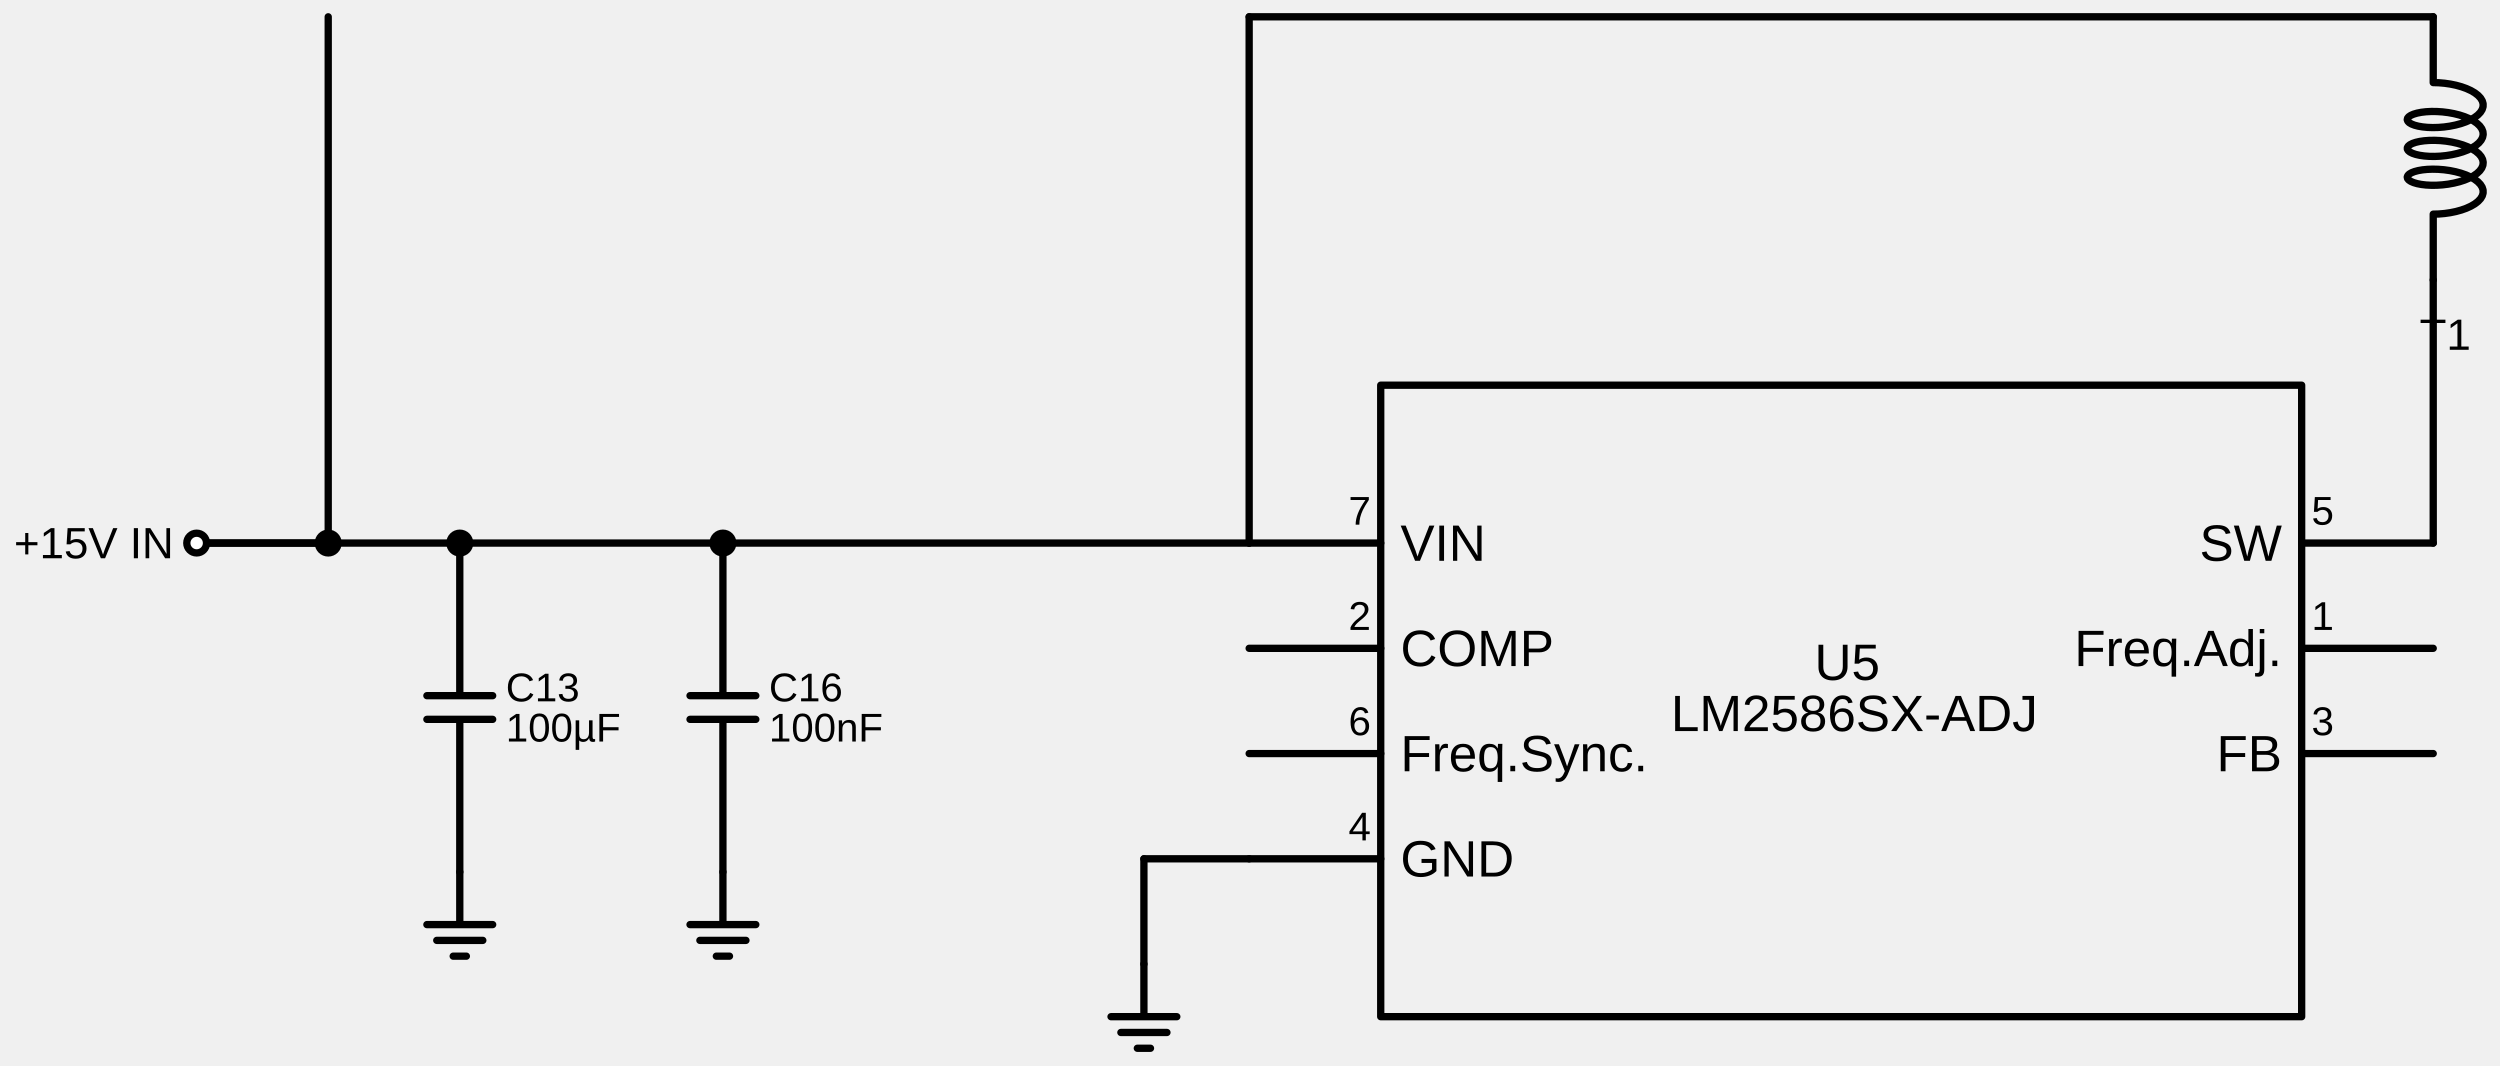
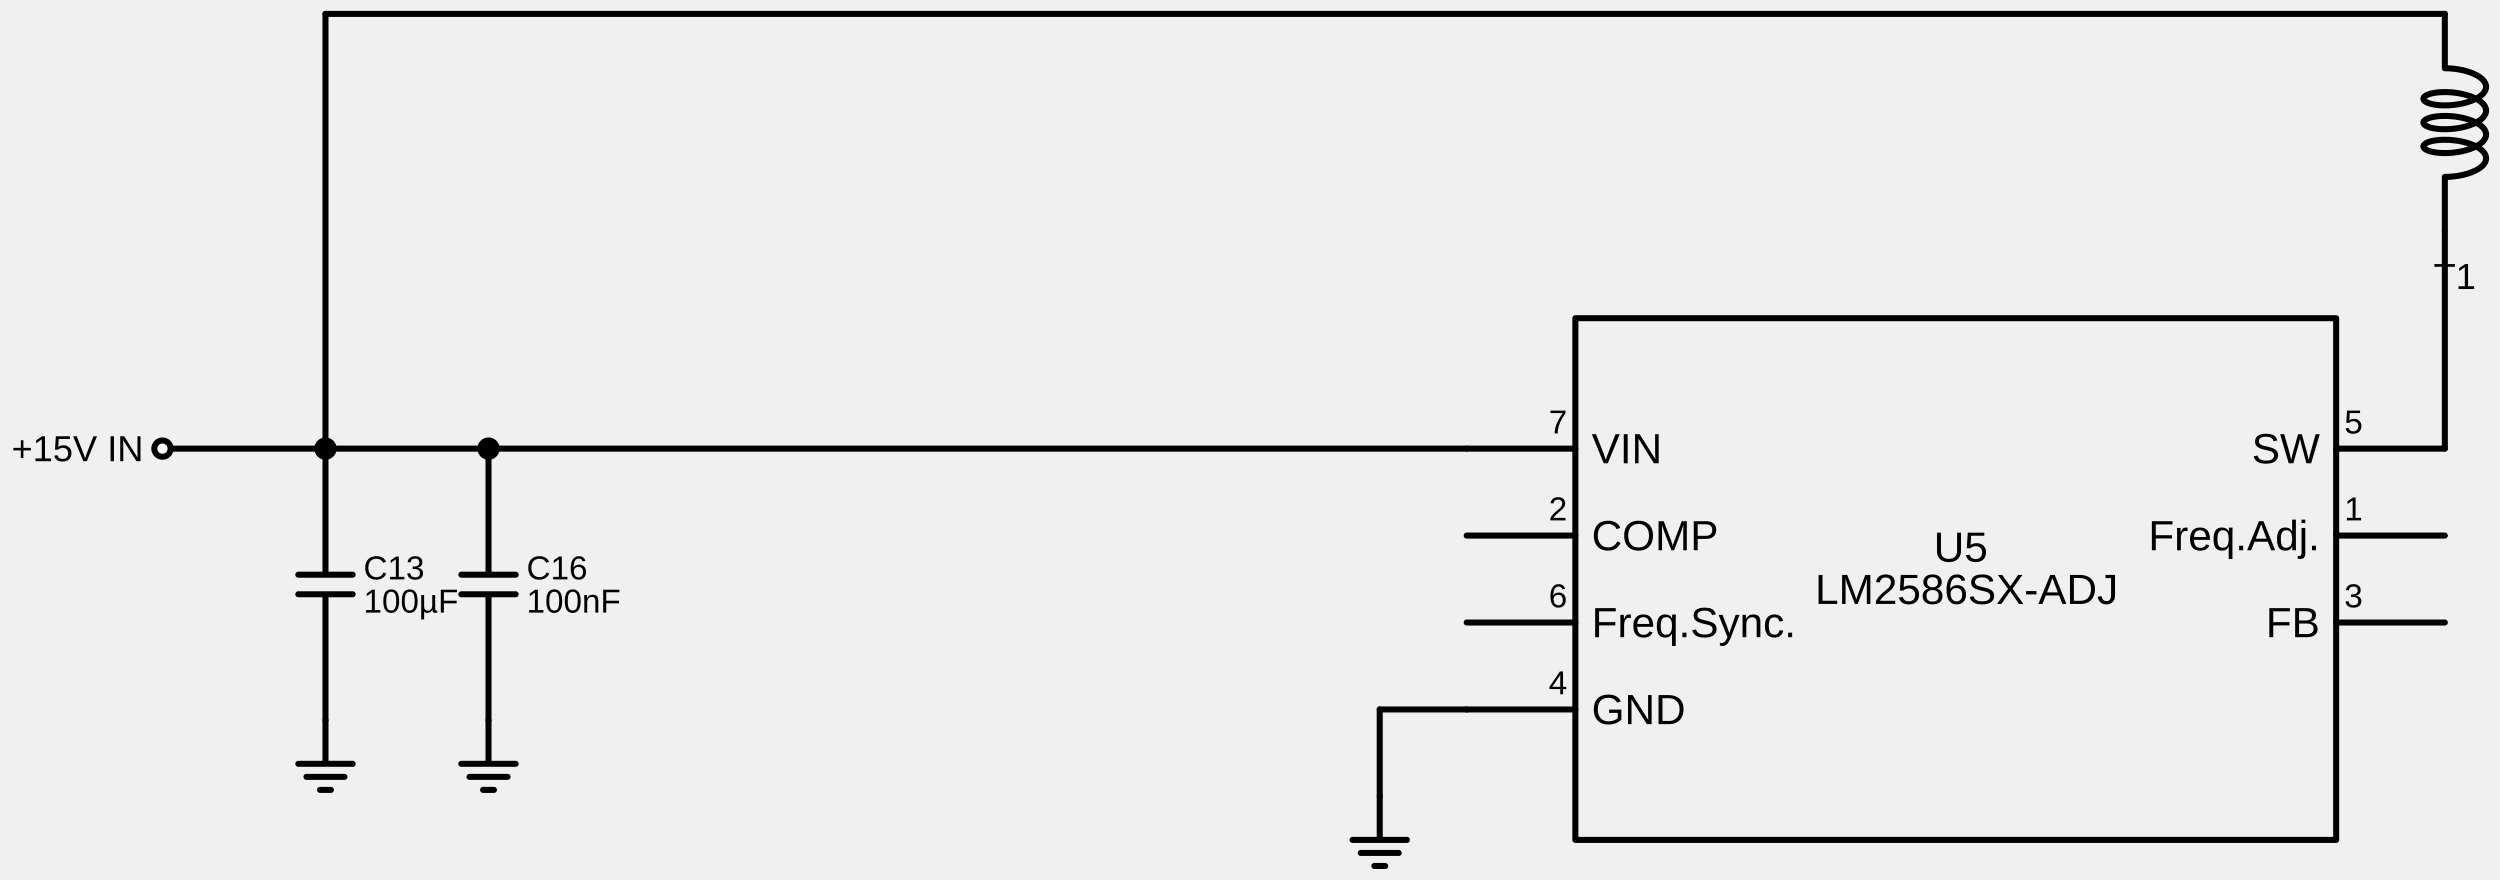
- <svg xmlns="http://www.w3.org/2000/svg" xml:lang="en" height="291.44pt" width="684.084pt" viewBox="-53.812 -148.6 684.084 291.44">
-   <path d="M 0.0,-0.0 L 18.0,-0.0 L 36.0,-0.0" style="stroke:black;fill:none;stroke-width:2.0;stroke-dasharray:-;stroke-linecap:round;stroke-linejoin:round;" />
-   <path d="M 36.0,-0.0 L 36,-72.0 L 36,-144.0" style="stroke:black;fill:none;stroke-width:2.0;stroke-dasharray:-;stroke-linecap:round;stroke-linejoin:round;" />
-   <path d="M 0.0,-0.0 L 36.0,-0.0 L 72.0,-0.0" style="stroke:black;fill:none;stroke-width:2.0;stroke-dasharray:-;stroke-linecap:round;stroke-linejoin:round;" />
-   <path d="M 72.0,-0.0 L 72,41.76 M 81.0,41.76 L 63,41.76 M 81,48.24 L 63,48.24 M 72,48.24 L 72,90.0" style="stroke:black;fill:none;stroke-width:2.0;stroke-dasharray:-;stroke-linecap:round;stroke-linejoin:round;" />
-   <path d="M 72,90.0 L 72,104.4 L 63,104.4 L 81,104.4 M 65.7,108.72 L 78.3,108.72 M 70.2,113.04 L 73.8,113.04" style="stroke:black;fill:none;stroke-width:2.0;stroke-dasharray:-;stroke-linecap:round;stroke-linejoin:round;" />
-   <path d="M 72.0,-0.0 L 108.0,-0.0 L 144.0,-0.0" style="stroke:black;fill:none;stroke-width:2.0;stroke-dasharray:-;stroke-linecap:round;stroke-linejoin:round;" />
-   <path d="M 144.0,-0.0 L 144.0,41.76 M 153.0,41.76 L 135.0,41.76 M 153.0,48.24 L 135.0,48.24 M 144,48.24 L 144,90.0" style="stroke:black;fill:none;stroke-width:2.0;stroke-dasharray:-;stroke-linecap:round;stroke-linejoin:round;" />
-   <path d="M 144,90.0 L 144,104.4 L 135,104.4 L 153.0,104.4 M 137.7,108.72 L 150.3,108.72 M 142.2,113.04 L 145.8,113.04" style="stroke:black;fill:none;stroke-width:2.0;stroke-dasharray:-;stroke-linecap:round;stroke-linejoin:round;" />
-   <path d="M 144.0,-0.0 L 216.0,-0.0 L 288.0,-0.0" style="stroke:black;fill:none;stroke-width:2.0;stroke-dasharray:-;stroke-linecap:round;stroke-linejoin:round;" />
-   <path d="M 324.0,129.6 L 576.0,129.6 L 576.0,-43.2 L 324.0,-43.2 L 324.0,129.6" style="stroke:black;fill:none;stroke-width:2.0;stroke-dasharray:-;stroke-linecap:round;stroke-linejoin:round;" />
-   <path d="M 324.0,-0.0 L 288.0,-0.0" style="stroke:black;fill:none;stroke-width:2.0;stroke-dasharray:-;stroke-linecap:round;stroke-linejoin:round;" />
-   <path d="M 324.0,28.8 L 288.0,28.8" style="stroke:black;fill:none;stroke-width:2.0;stroke-dasharray:-;stroke-linecap:round;stroke-linejoin:round;" />
-   <path d="M 324.0,57.6 L 288.0,57.6" style="stroke:black;fill:none;stroke-width:2.0;stroke-dasharray:-;stroke-linecap:round;stroke-linejoin:round;" />
-   <path d="M 324.0,86.4 L 288.0,86.4" style="stroke:black;fill:none;stroke-width:2.0;stroke-dasharray:-;stroke-linecap:round;stroke-linejoin:round;" />
-   <path d="M 576.0,-0.0 L 612.0,-0.0" style="stroke:black;fill:none;stroke-width:2.0;stroke-dasharray:-;stroke-linecap:round;stroke-linejoin:round;" />
-   <path d="M 576.0,28.8 L 612.0,28.8" style="stroke:black;fill:none;stroke-width:2.0;stroke-dasharray:-;stroke-linecap:round;stroke-linejoin:round;" />
-   <path d="M 576.0,57.6 L 612.0,57.6" style="stroke:black;fill:none;stroke-width:2.0;stroke-dasharray:-;stroke-linecap:round;stroke-linejoin:round;" />
-   <path d="M 288.0,86.4 L 273.6,86.4 L 259.2,86.4" style="stroke:black;fill:none;stroke-width:2.0;stroke-dasharray:-;stroke-linecap:round;stroke-linejoin:round;" />
-   <path d="M 259.2,86.4 L 259.2,100.8 L 259.2,115.2" style="stroke:black;fill:none;stroke-width:2.0;stroke-dasharray:-;stroke-linecap:round;stroke-linejoin:round;" />
-   <path d="M 259.2,115.2 L 259.2,129.6 L 250.2,129.6 L 268.2,129.6 M 252.9,133.92 L 265.5,133.92 M 257.4,138.24 L 261.0,138.24" style="stroke:black;fill:none;stroke-width:2.0;stroke-dasharray:-;stroke-linecap:round;stroke-linejoin:round;" />
-   <path d="M 288.0,-0.0 L 288.0,-72.0 L 288.0,-144.0" style="stroke:black;fill:none;stroke-width:2.0;stroke-dasharray:-;stroke-linecap:round;stroke-linejoin:round;" />
-   <path d="M 288.0,-144.0 L 450.0,-144.0 L 612.0,-144.0" style="stroke:black;fill:none;stroke-width:2.0;stroke-dasharray:-;stroke-linecap:round;stroke-linejoin:round;" />
-   <path d="M 612.0,-144.0 L 612.0,-126.0 L 613.53,-125.956 L 615.101,-125.821 L 616.675,-125.595 L 618.218,-125.278 L 619.693,-124.873 L 621.066,-124.385 L 622.306,-123.821 L 623.385,-123.189 L 624.276,-122.5 L 624.961,-121.765 L 625.423,-120.996 L 625.651,-120.208 L 625.64,-119.413 L 625.391,-118.626 L 624.909,-117.86 L 624.206,-117.128 L 623.296,-116.444 L 622.203,-115.818 L 620.95,-115.26 L 619.566,-114.779 L 618.084,-114.382 L 616.537,-114.072 L 614.961,-113.854 L 613.393,-113.728 L 611.868,-113.691 L 610.422,-113.742 L 609.087,-113.873 L 607.896,-114.078 L 606.874,-114.347 L 606.047,-114.67 L 605.431,-115.036 L 605.043,-115.43 L 604.891,-115.84 L 604.978,-116.252 L 605.302,-116.653 L 605.856,-117.027 L 606.627,-117.363 L 607.598,-117.648 L 608.745,-117.872 L 610.043,-118.024 L 611.462,-118.097 L 612.968,-118.085 L 614.528,-117.984 L 616.106,-117.791 L 617.664,-117.506 L 619.168,-117.133 L 620.582,-116.674 L 621.874,-116.137 L 623.014,-115.528 L 623.976,-114.859 L 624.738,-114.139 L 625.282,-113.381 L 625.596,-112.598 L 625.672,-111.804 L 625.509,-111.013 L 625.11,-110.237 L 624.486,-109.492 L 623.649,-108.789 L 622.619,-108.14 L 621.421,-107.557 L 620.081,-107.047 L 618.631,-106.619 L 617.103,-106.277 L 615.534,-106.026 L 613.958,-105.866 L 612.414,-105.797 L 610.935,-105.817 L 609.557,-105.919 L 608.31,-106.098 L 607.224,-106.345 L 606.323,-106.65 L 605.629,-107.002 L 605.157,-107.387 L 604.918,-107.793 L 604.918,-108.207 L 605.157,-108.613 L 605.629,-108.998 L 606.323,-109.35 L 607.224,-109.655 L 608.31,-109.902 L 609.557,-110.081 L 610.935,-110.183 L 612.414,-110.203 L 613.958,-110.134 L 615.534,-109.974 L 617.103,-109.723 L 618.631,-109.381 L 620.081,-108.953 L 621.421,-108.443 L 622.619,-107.86 L 623.649,-107.211 L 624.486,-106.508 L 625.11,-105.763 L 625.509,-104.987 L 625.672,-104.196 L 625.596,-103.402 L 625.282,-102.619 L 624.738,-101.861 L 623.976,-101.141 L 623.014,-100.472 L 621.874,-99.863 L 620.582,-99.326 L 619.168,-98.867 L 617.664,-98.494 L 616.106,-98.209 L 614.528,-98.016 L 612.968,-97.915 L 611.462,-97.903 L 610.043,-97.976 L 608.745,-98.128 L 607.598,-98.352 L 606.627,-98.637 L 605.856,-98.973 L 605.302,-99.347 L 604.978,-99.748 L 604.891,-100.16 L 605.043,-100.57 L 605.431,-100.964 L 606.047,-101.33 L 606.874,-101.653 L 607.896,-101.922 L 609.087,-102.127 L 610.422,-102.258 L 611.868,-102.309 L 613.393,-102.272 L 614.961,-102.146 L 616.537,-101.928 L 618.084,-101.618 L 619.566,-101.221 L 620.95,-100.74 L 622.203,-100.182 L 623.296,-99.556 L 624.206,-98.872 L 624.909,-98.14 L 625.391,-97.374 L 625.64,-96.587 L 625.651,-95.792 L 625.423,-95.004 L 624.961,-94.235 L 624.276,-93.5 L 623.385,-92.811 L 622.306,-92.179 L 621.066,-91.615 L 619.693,-91.127 L 618.218,-90.722 L 616.675,-90.405 L 615.101,-90.179 L 613.53,-90.044 L 612.0,-90.0 L 612.0,-72.0" style="stroke:black;fill:none;stroke-width:2.0;stroke-dasharray:-;stroke-linecap:round;stroke-linejoin:round;" />
-   <path d="M 612.0,-72.0 L 612.0,-36.0 L 612.0,-0.0" style="stroke:black;fill:none;stroke-width:2.0;stroke-dasharray:-;stroke-linecap:round;stroke-linejoin:round;" />
-   <path d="M 612.0,-0.0" style="stroke:black;fill:none;stroke-width:2.0;stroke-dasharray:-;stroke-linecap:round;stroke-linejoin:round;" />
-   <text x="84.6" y="28.5" dominant-baseline="central" fill="black" font-size="11" font-family="Arial" text-anchor="start">
-     <tspan x="84.6" dy="11">C13</tspan>
-     <tspan x="84.6" dy="11">100µF</tspan>
+ <svg xmlns="http://www.w3.org/2000/svg" xml:lang="en" height="291.44pt" width="828.084pt" viewBox="-53.812 -148.6 828.084 291.44">
+   <path d="M 468.0,129.6 L 720.0,129.6 L 720.0,-43.2 L 468.0,-43.2 L 468.0,129.6" style="stroke:black;fill:none;stroke-width:2.0;stroke-dasharray:-;stroke-linecap:round;stroke-linejoin:round;" />
+   <path d="M 468.0,-0.0 L 432.0,-0.0" style="stroke:black;fill:none;stroke-width:2.0;stroke-dasharray:-;stroke-linecap:round;stroke-linejoin:round;" />
+   <path d="M 468.0,28.8 L 432.0,28.8" style="stroke:black;fill:none;stroke-width:2.0;stroke-dasharray:-;stroke-linecap:round;stroke-linejoin:round;" />
+   <path d="M 468.0,57.6 L 432.0,57.6" style="stroke:black;fill:none;stroke-width:2.0;stroke-dasharray:-;stroke-linecap:round;stroke-linejoin:round;" />
+   <path d="M 468.0,86.4 L 432.0,86.4" style="stroke:black;fill:none;stroke-width:2.0;stroke-dasharray:-;stroke-linecap:round;stroke-linejoin:round;" />
+   <path d="M 720.0,-0.0 L 756.0,-0.0" style="stroke:black;fill:none;stroke-width:2.0;stroke-dasharray:-;stroke-linecap:round;stroke-linejoin:round;" />
+   <path d="M 720.0,28.8 L 756.0,28.8" style="stroke:black;fill:none;stroke-width:2.0;stroke-dasharray:-;stroke-linecap:round;stroke-linejoin:round;" />
+   <path d="M 720.0,57.6 L 756.0,57.6" style="stroke:black;fill:none;stroke-width:2.0;stroke-dasharray:-;stroke-linecap:round;stroke-linejoin:round;" />
+   <path d="M 0.0,-0.0 L 27.0,-0.0 L 54.0,-0.0" style="stroke:black;fill:none;stroke-width:2.0;stroke-dasharray:-;stroke-linecap:round;stroke-linejoin:round;" />
+   <path d="M 54.0,-0.0 L 54,41.76 M 63,41.76 L 45,41.76 M 63,48.24 L 45,48.24 M 54,48.24 L 54,90.0" style="stroke:black;fill:none;stroke-width:2.0;stroke-dasharray:-;stroke-linecap:round;stroke-linejoin:round;" />
+   <path d="M 54,90.0 L 54,104.4 L 45,104.4 L 63,104.4 M 47.7,108.72 L 60.3,108.72 M 52.2,113.04 L 55.8,113.04" style="stroke:black;fill:none;stroke-width:2.0;stroke-dasharray:-;stroke-linecap:round;stroke-linejoin:round;" />
+   <path d="M 54.0,-0.0 L 81.0,-0.0 L 108.0,-0.0" style="stroke:black;fill:none;stroke-width:2.0;stroke-dasharray:-;stroke-linecap:round;stroke-linejoin:round;" />
+   <path d="M 108.0,-0.0 L 108.0,41.76 M 117.0,41.76 L 99.0,41.76 M 117,48.24 L 99.0,48.24 M 108,48.24 L 108,90.0" style="stroke:black;fill:none;stroke-width:2.0;stroke-dasharray:-;stroke-linecap:round;stroke-linejoin:round;" />
+   <path d="M 108,90.0 L 108,104.4 L 99,104.4 L 117,104.4 M 101.7,108.72 L 114.3,108.72 M 106.2,113.04 L 109.8,113.04" style="stroke:black;fill:none;stroke-width:2.0;stroke-dasharray:-;stroke-linecap:round;stroke-linejoin:round;" />
+   <path d="M 108.0,-0.0 L 270.0,-0.0 L 432.0,-0.0" style="stroke:black;fill:none;stroke-width:2.0;stroke-dasharray:-;stroke-linecap:round;stroke-linejoin:round;" />
+   <path d="M 432.0,86.4 L 417.6,86.4 L 403.2,86.4" style="stroke:black;fill:none;stroke-width:2.0;stroke-dasharray:-;stroke-linecap:round;stroke-linejoin:round;" />
+   <path d="M 403.2,86.4 L 403.2,100.8 L 403.2,115.2" style="stroke:black;fill:none;stroke-width:2.0;stroke-dasharray:-;stroke-linecap:round;stroke-linejoin:round;" />
+   <path d="M 403.2,115.2 L 403.2,129.6 L 394.2,129.6 L 412.2,129.6 M 396.9,133.92 L 409.5,133.92 M 401.4,138.24 L 405.0,138.24" style="stroke:black;fill:none;stroke-width:2.0;stroke-dasharray:-;stroke-linecap:round;stroke-linejoin:round;" />
+   <path d="M 54.0,-0.0 L 54,-72.0 L 54,-144.0" style="stroke:black;fill:none;stroke-width:2.0;stroke-dasharray:-;stroke-linecap:round;stroke-linejoin:round;" />
+   <path d="M 54,-144.0 L 405.0,-144.0 L 756.0,-144.0" style="stroke:black;fill:none;stroke-width:2.0;stroke-dasharray:-;stroke-linecap:round;stroke-linejoin:round;" />
+   <path d="M 756.0,-144.0 L 756.0,-126.0 L 757.53,-125.956 L 759.101,-125.821 L 760.675,-125.595 L 762.218,-125.278 L 763.693,-124.873 L 765.066,-124.385 L 766.306,-123.821 L 767.385,-123.189 L 768.276,-122.5 L 768.961,-121.765 L 769.423,-120.996 L 769.651,-120.208 L 769.64,-119.413 L 769.391,-118.626 L 768.909,-117.86 L 768.206,-117.128 L 767.296,-116.444 L 766.203,-115.818 L 764.95,-115.26 L 763.566,-114.779 L 762.084,-114.382 L 760.537,-114.072 L 758.961,-113.854 L 757.393,-113.728 L 755.868,-113.691 L 754.422,-113.742 L 753.087,-113.873 L 751.896,-114.078 L 750.874,-114.347 L 750.047,-114.67 L 749.431,-115.036 L 749.043,-115.43 L 748.891,-115.84 L 748.978,-116.252 L 749.302,-116.653 L 749.856,-117.027 L 750.627,-117.363 L 751.598,-117.648 L 752.745,-117.872 L 754.043,-118.024 L 755.462,-118.097 L 756.968,-118.085 L 758.528,-117.984 L 760.106,-117.791 L 761.664,-117.506 L 763.168,-117.133 L 764.582,-116.674 L 765.874,-116.137 L 767.014,-115.528 L 767.976,-114.859 L 768.738,-114.139 L 769.282,-113.381 L 769.596,-112.598 L 769.672,-111.804 L 769.509,-111.013 L 769.11,-110.237 L 768.486,-109.492 L 767.649,-108.789 L 766.619,-108.14 L 765.421,-107.557 L 764.081,-107.047 L 762.631,-106.619 L 761.103,-106.277 L 759.534,-106.026 L 757.958,-105.866 L 756.414,-105.797 L 754.935,-105.817 L 753.557,-105.919 L 752.31,-106.098 L 751.224,-106.345 L 750.323,-106.65 L 749.629,-107.002 L 749.157,-107.387 L 748.918,-107.793 L 748.918,-108.207 L 749.157,-108.613 L 749.629,-108.998 L 750.323,-109.35 L 751.224,-109.655 L 752.31,-109.902 L 753.557,-110.081 L 754.935,-110.183 L 756.414,-110.203 L 757.958,-110.134 L 759.534,-109.974 L 761.103,-109.723 L 762.631,-109.381 L 764.081,-108.953 L 765.421,-108.443 L 766.619,-107.86 L 767.649,-107.211 L 768.486,-106.508 L 769.11,-105.763 L 769.509,-104.987 L 769.672,-104.196 L 769.596,-103.402 L 769.282,-102.619 L 768.738,-101.861 L 767.976,-101.141 L 767.014,-100.472 L 765.874,-99.863 L 764.582,-99.326 L 763.168,-98.867 L 761.664,-98.494 L 760.106,-98.209 L 758.528,-98.016 L 756.968,-97.915 L 755.462,-97.903 L 754.043,-97.976 L 752.745,-98.128 L 751.598,-98.352 L 750.627,-98.637 L 749.856,-98.973 L 749.302,-99.347 L 748.978,-99.748 L 748.891,-100.16 L 749.043,-100.57 L 749.431,-100.964 L 750.047,-101.33 L 750.874,-101.653 L 751.896,-101.922 L 753.087,-102.127 L 754.422,-102.258 L 755.868,-102.309 L 757.393,-102.272 L 758.961,-102.146 L 760.537,-101.928 L 762.084,-101.618 L 763.566,-101.221 L 764.95,-100.74 L 766.203,-100.182 L 767.296,-99.556 L 768.206,-98.872 L 768.909,-98.14 L 769.391,-97.374 L 769.64,-96.587 L 769.651,-95.792 L 769.423,-95.004 L 768.961,-94.235 L 768.276,-93.5 L 767.385,-92.811 L 766.306,-92.179 L 765.066,-91.615 L 763.693,-91.127 L 762.218,-90.722 L 760.675,-90.405 L 759.101,-90.179 L 757.53,-90.044 L 756.0,-90.0 L 756.0,-72.0" style="stroke:black;fill:none;stroke-width:2.0;stroke-dasharray:-;stroke-linecap:round;stroke-linejoin:round;" />
+   <path d="M 756.0,-72.0 L 756.0,-36.0 L 756.0,-0.0" style="stroke:black;fill:none;stroke-width:2.0;stroke-dasharray:-;stroke-linecap:round;stroke-linejoin:round;" />
+   <path d="M 756.0,-0.0" style="stroke:black;fill:none;stroke-width:2.0;stroke-dasharray:-;stroke-linecap:round;stroke-linejoin:round;" />
+   <text x="465.3" y="-13.7" dominant-baseline="ideographic" fill="black" font-size="11" font-family="Arial" text-anchor="end">
+     <tspan x="465.3" dy="11">7</tspan>
  </text>
-   <text x="156.6" y="28.5" dominant-baseline="central" fill="black" font-size="11" font-family="Arial" text-anchor="start">
-     <tspan x="156.6" dy="11">C16</tspan>
-     <tspan x="156.6" dy="11">100nF</tspan>
+   <text x="473.4" y="-14.0" dominant-baseline="central" fill="black" font-size="14" font-family="Arial" text-anchor="start">
+     <tspan x="473.4" dy="14">VIN</tspan>
  </text>
-   <text x="321.3" y="-13.7" dominant-baseline="ideographic" fill="black" font-size="11" font-family="Arial" text-anchor="end">
-     <tspan x="321.3" dy="11">7</tspan>
+   <text x="465.3" y="15.1" dominant-baseline="ideographic" fill="black" font-size="11" font-family="Arial" text-anchor="end">
+     <tspan x="465.3" dy="11">2</tspan>
  </text>
-   <text x="329.4" y="-14.0" dominant-baseline="central" fill="black" font-size="14" font-family="Arial" text-anchor="start">
-     <tspan x="329.4" dy="14">VIN</tspan>
+   <text x="473.4" y="14.8" dominant-baseline="central" fill="black" font-size="14" font-family="Arial" text-anchor="start">
+     <tspan x="473.4" dy="14">COMP</tspan>
  </text>
-   <text x="321.3" y="15.1" dominant-baseline="ideographic" fill="black" font-size="11" font-family="Arial" text-anchor="end">
-     <tspan x="321.3" dy="11">2</tspan>
+   <text x="465.3" y="43.9" dominant-baseline="ideographic" fill="black" font-size="11" font-family="Arial" text-anchor="end">
+     <tspan x="465.3" dy="11">6</tspan>
  </text>
-   <text x="329.4" y="14.8" dominant-baseline="central" fill="black" font-size="14" font-family="Arial" text-anchor="start">
-     <tspan x="329.4" dy="14">COMP</tspan>
+   <text x="473.4" y="43.6" dominant-baseline="central" fill="black" font-size="14" font-family="Arial" text-anchor="start">
+     <tspan x="473.4" dy="14">Freq.Sync.</tspan>
  </text>
-   <text x="321.3" y="43.9" dominant-baseline="ideographic" fill="black" font-size="11" font-family="Arial" text-anchor="end">
-     <tspan x="321.3" dy="11">6</tspan>
+   <text x="465.3" y="72.7" dominant-baseline="ideographic" fill="black" font-size="11" font-family="Arial" text-anchor="end">
+     <tspan x="465.3" dy="11">4</tspan>
  </text>
-   <text x="329.4" y="43.6" dominant-baseline="central" fill="black" font-size="14" font-family="Arial" text-anchor="start">
-     <tspan x="329.4" dy="14">Freq.Sync.</tspan>
+   <text x="473.4" y="72.4" dominant-baseline="central" fill="black" font-size="14" font-family="Arial" text-anchor="start">
+     <tspan x="473.4" dy="14">GND</tspan>
  </text>
-   <text x="321.3" y="72.7" dominant-baseline="ideographic" fill="black" font-size="11" font-family="Arial" text-anchor="end">
-     <tspan x="321.3" dy="11">4</tspan>
+   <text x="722.7" y="-13.7" dominant-baseline="ideographic" fill="black" font-size="11" font-family="Arial" text-anchor="start">
+     <tspan x="722.7" dy="11">5</tspan>
  </text>
-   <text x="329.4" y="72.4" dominant-baseline="central" fill="black" font-size="14" font-family="Arial" text-anchor="start">
-     <tspan x="329.4" dy="14">GND</tspan>
+   <text x="714.6" y="-14.0" dominant-baseline="central" fill="black" font-size="14" font-family="Arial" text-anchor="end">
+     <tspan x="714.6" dy="14">SW</tspan>
  </text>
-   <text x="578.7" y="-13.7" dominant-baseline="ideographic" fill="black" font-size="11" font-family="Arial" text-anchor="start">
-     <tspan x="578.7" dy="11">5</tspan>
+   <text x="722.7" y="15.1" dominant-baseline="ideographic" fill="black" font-size="11" font-family="Arial" text-anchor="start">
+     <tspan x="722.7" dy="11">1</tspan>
  </text>
-   <text x="570.6" y="-14.0" dominant-baseline="central" fill="black" font-size="14" font-family="Arial" text-anchor="end">
-     <tspan x="570.6" dy="14">SW</tspan>
+   <text x="714.6" y="14.8" dominant-baseline="central" fill="black" font-size="14" font-family="Arial" text-anchor="end">
+     <tspan x="714.6" dy="14">Freq.Adj.</tspan>
  </text>
-   <text x="578.7" y="15.1" dominant-baseline="ideographic" fill="black" font-size="11" font-family="Arial" text-anchor="start">
-     <tspan x="578.7" dy="11">1</tspan>
+   <text x="722.7" y="43.9" dominant-baseline="ideographic" fill="black" font-size="11" font-family="Arial" text-anchor="start">
+     <tspan x="722.7" dy="11">3</tspan>
  </text>
-   <text x="570.6" y="14.8" dominant-baseline="central" fill="black" font-size="14" font-family="Arial" text-anchor="end">
-     <tspan x="570.6" dy="14">Freq.Adj.</tspan>
+   <text x="714.6" y="43.6" dominant-baseline="central" fill="black" font-size="14" font-family="Arial" text-anchor="end">
+     <tspan x="714.6" dy="14">FB</tspan>
  </text>
-   <text x="578.7" y="43.9" dominant-baseline="ideographic" fill="black" font-size="11" font-family="Arial" text-anchor="start">
-     <tspan x="578.7" dy="11">3</tspan>
+   <text x="597.6" y="18.6" dominant-baseline="central" fill="black" font-size="14" font-family="Arial" text-anchor="middle">
+     <tspan x="597.6" dy="14">U5</tspan>
+     <tspan x="597.6" dy="14">LM2586SX-ADJ</tspan>
  </text>
-   <text x="570.6" y="43.6" dominant-baseline="central" fill="black" font-size="14" font-family="Arial" text-anchor="end">
-     <tspan x="570.6" dy="14">FB</tspan>
+   <text x="66.6" y="28.5" dominant-baseline="central" fill="black" font-size="11" font-family="Arial" text-anchor="start">
+     <tspan x="66.6" dy="11">C13</tspan>
+     <tspan x="66.6" dy="11">100µF</tspan>
  </text>
-   <text x="453.6" y="18.6" dominant-baseline="central" fill="black" font-size="14" font-family="Arial" text-anchor="middle">
-     <tspan x="453.6" dy="14">U5</tspan>
-     <tspan x="453.6" dy="14">LM2586SX-ADJ</tspan>
+   <text x="120.6" y="28.5" dominant-baseline="central" fill="black" font-size="11" font-family="Arial" text-anchor="start">
+     <tspan x="120.6" dy="11">C16</tspan>
+     <tspan x="120.6" dy="11">100nF</tspan>
  </text>
-   <text x="615.281" y="-73.2" dominant-baseline="hanging" fill="black" font-size="12" font-family="Arial" text-anchor="middle">
-     <tspan x="615.281" dy="12">T1</tspan>
+   <text x="759.281" y="-73.2" dominant-baseline="hanging" fill="black" font-size="12" font-family="Arial" text-anchor="middle">
+     <tspan x="759.281" dy="12">T1</tspan>
  </text>
  <circle cx="0.0" cy="-0.0" r="2.7" style="stroke:black;fill:white;stroke-width:2.0;stroke-dasharray:-;" />
  <text x="-6.3" y="-12.0" dominant-baseline="central" fill="black" font-size="12" font-family="Arial" text-anchor="end">
    <tspan x="-6.3" dy="12">+15V IN</tspan>
  </text>
-   <circle cx="36.0" cy="-0.0" r="2.7" style="stroke:black;fill:black;stroke-width:2.0;stroke-dasharray:-;" />
-   <circle cx="72.0" cy="-0.0" r="2.7" style="stroke:black;fill:black;stroke-width:2.0;stroke-dasharray:-;" />
-   <circle cx="144.0" cy="-0.0" r="2.7" style="stroke:black;fill:black;stroke-width:2.0;stroke-dasharray:-;" />
+   <circle cx="54.0" cy="-0.0" r="2.7" style="stroke:black;fill:black;stroke-width:2.0;stroke-dasharray:-;" />
+   <circle cx="108.0" cy="-0.0" r="2.7" style="stroke:black;fill:black;stroke-width:2.0;stroke-dasharray:-;" />
</svg>
